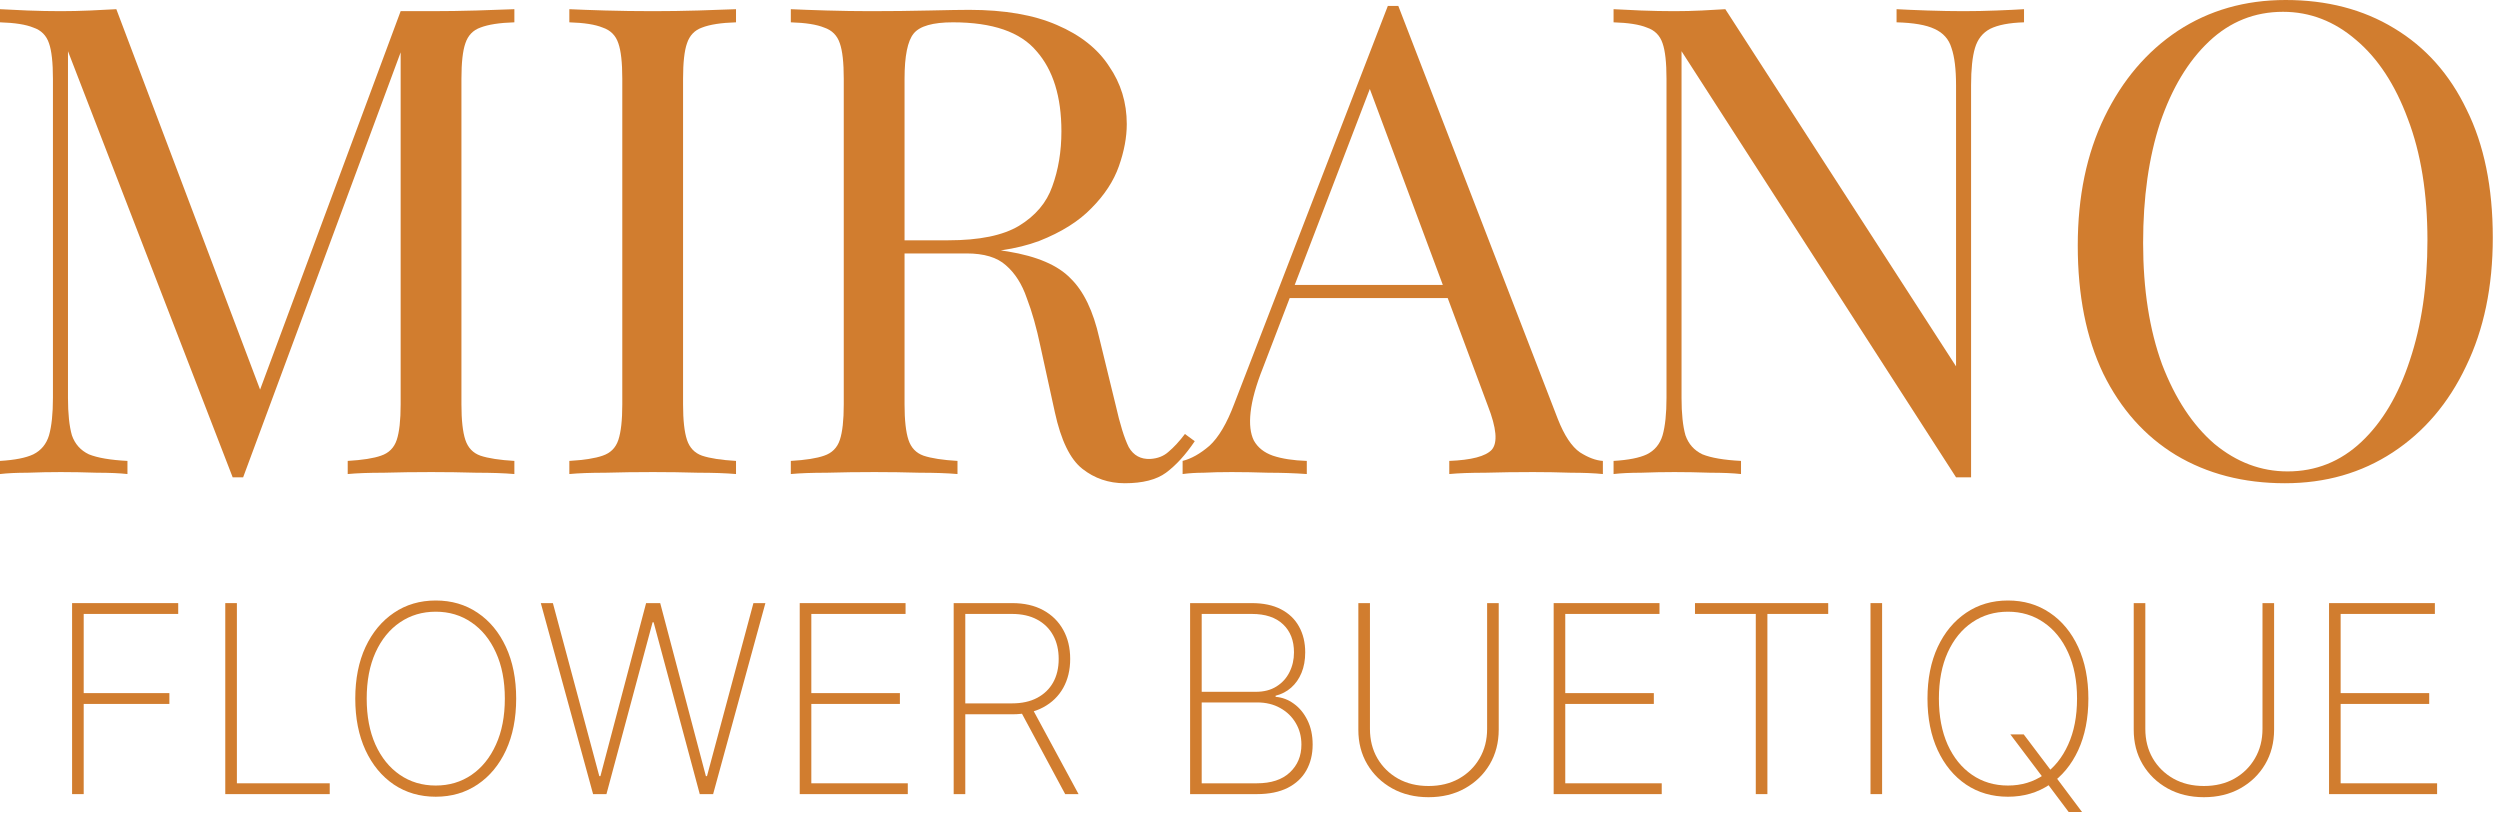
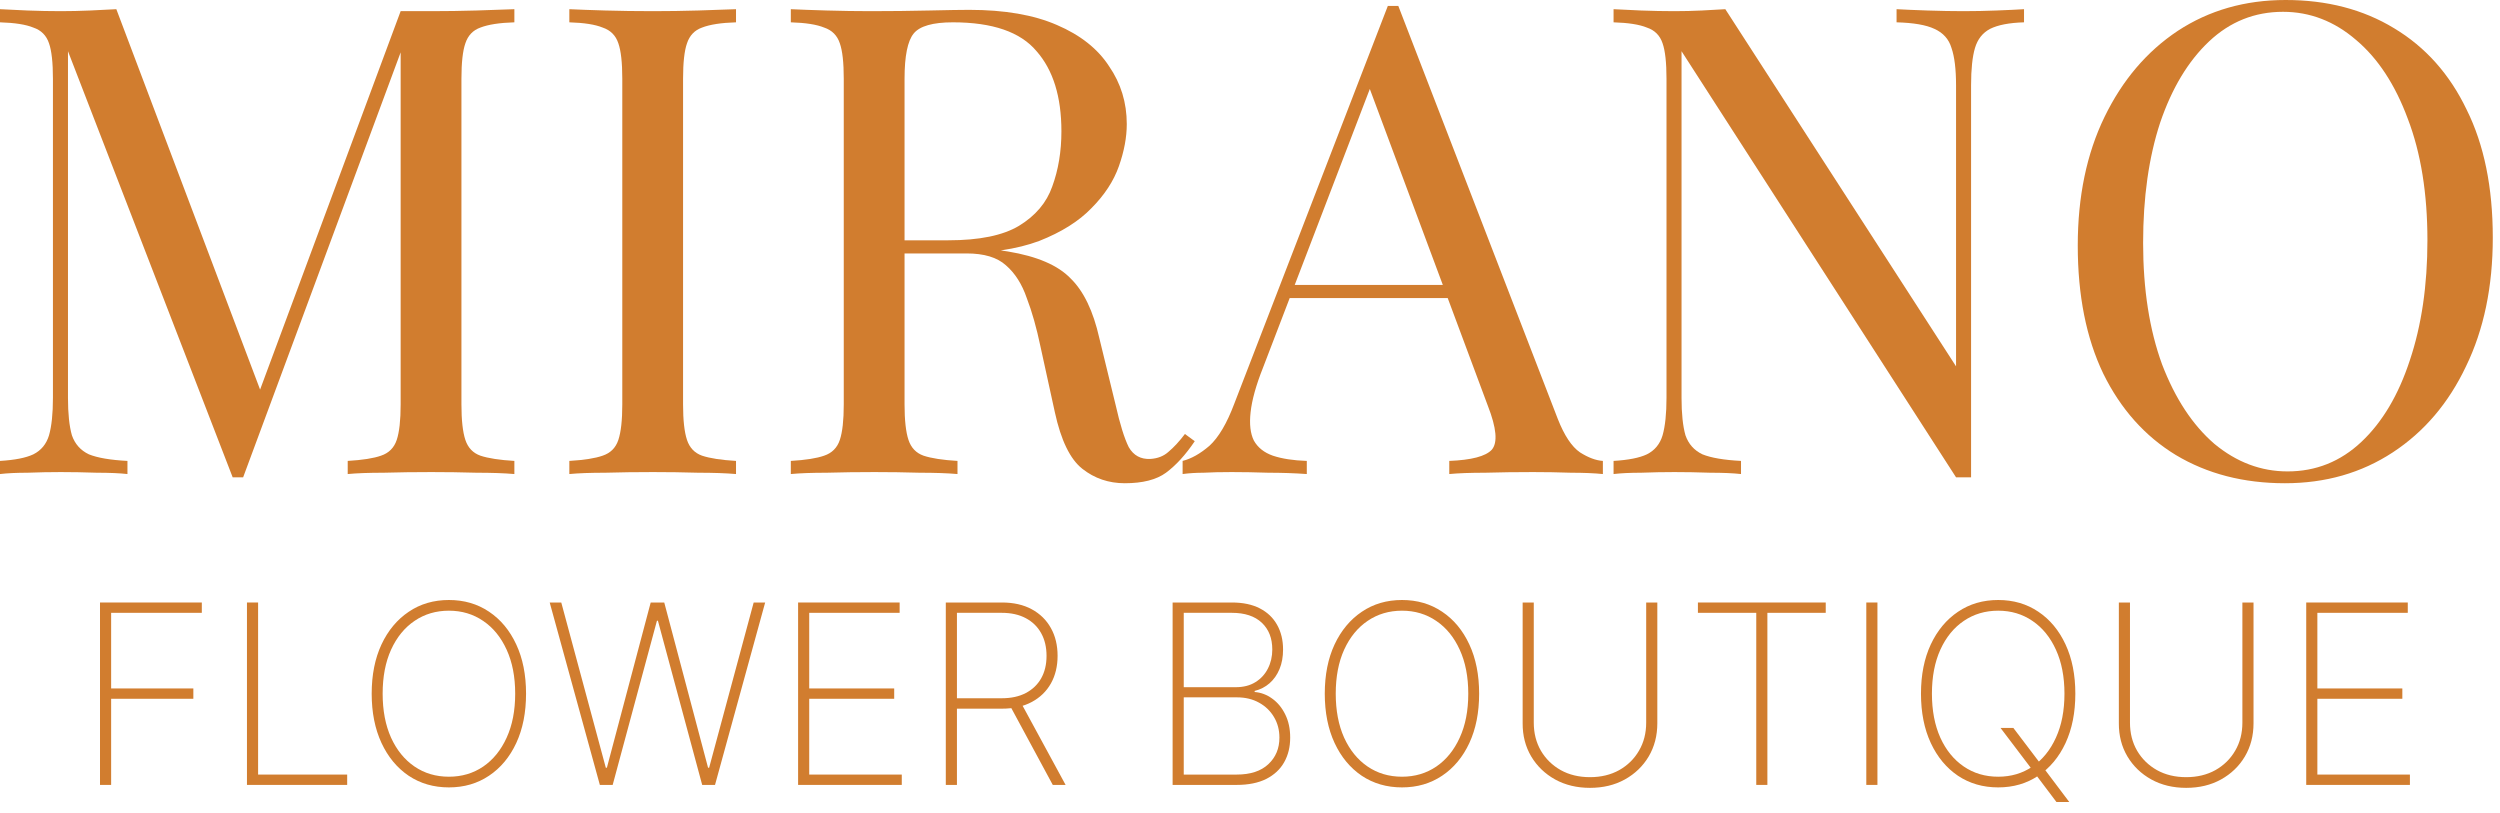
<svg xmlns="http://www.w3.org/2000/svg" width="200" height="65" viewBox="0 0 200 65" fill="none">
-   <path d="M186.323 63.529V48.249H194.79V49.115H187.251V55.449H194.337V56.315H187.251V62.664H194.968V63.529H186.323Z" fill="#D17D2F" />
-   <path d="M180.999 48.249H181.928V58.366C181.928 59.406 181.688 60.334 181.207 61.149C180.727 61.96 180.064 62.602 179.217 63.074C178.375 63.542 177.407 63.776 176.313 63.776C175.223 63.776 174.255 63.542 173.409 63.074C172.562 62.602 171.896 61.958 171.411 61.142C170.931 60.326 170.693 59.401 170.698 58.366V48.249H171.626V58.314C171.626 59.194 171.824 59.978 172.22 60.664C172.621 61.351 173.174 61.893 173.877 62.291C174.58 62.684 175.392 62.88 176.313 62.88C177.234 62.88 178.046 62.684 178.749 62.291C179.452 61.893 180.002 61.351 180.398 60.664C180.799 59.978 180.999 59.194 180.999 58.314V48.249Z" fill="#D17D2F" />
-   <path d="M160.831 58.754H161.9L164.114 61.687L164.322 61.97L166.565 64.962H165.495L163.653 62.507L163.46 62.239L160.831 58.754ZM167.07 55.889C167.07 57.466 166.797 58.844 166.253 60.023C165.708 61.197 164.95 62.109 163.98 62.761C163.014 63.412 161.9 63.738 160.638 63.738C159.37 63.738 158.251 63.412 157.281 62.761C156.315 62.104 155.56 61.189 155.015 60.015C154.471 58.836 154.198 57.461 154.198 55.889C154.198 54.312 154.471 52.937 155.015 51.763C155.565 50.59 156.322 49.677 157.288 49.025C158.253 48.369 159.37 48.04 160.638 48.04C161.9 48.04 163.014 48.366 163.98 49.018C164.95 49.669 165.708 50.584 166.253 51.763C166.797 52.937 167.07 54.312 167.07 55.889ZM166.163 55.889C166.163 54.472 165.926 53.243 165.45 52.204C164.98 51.164 164.329 50.361 163.497 49.794C162.665 49.222 161.712 48.936 160.638 48.936C159.563 48.936 158.61 49.219 157.778 49.786C156.946 50.348 156.293 51.152 155.817 52.196C155.347 53.236 155.112 54.467 155.112 55.889C155.112 57.297 155.345 58.523 155.81 59.568C156.28 60.607 156.931 61.413 157.763 61.985C158.595 62.557 159.553 62.843 160.638 62.843C161.712 62.843 162.665 62.559 163.497 61.992C164.329 61.42 164.98 60.615 165.45 59.575C165.926 58.535 166.163 57.307 166.163 55.889Z" fill="#D17D2F" />
-   <path d="M150.568 48.249V63.529H149.64V48.249H150.568Z" fill="#D17D2F" />
-   <path d="M135.599 49.115V48.249H146.257V49.115H141.392V63.529H140.463V49.115H135.599Z" fill="#D17D2F" />
-   <path d="M124.293 63.529V48.249H132.76V49.115H125.221V55.449H132.307V56.315H125.221V62.664H132.938V63.529H124.293Z" fill="#D17D2F" />
-   <path d="M118.969 48.249H119.898V58.366C119.898 59.406 119.657 60.334 119.177 61.149C118.697 61.96 118.033 62.602 117.187 63.074C116.345 63.542 115.377 63.776 114.283 63.776C113.193 63.776 112.225 63.542 111.379 63.074C110.532 62.602 109.866 61.958 109.381 61.142C108.9 60.326 108.663 59.401 108.668 58.366V48.249H109.596V58.314C109.596 59.194 109.794 59.978 110.19 60.664C110.591 61.351 111.143 61.893 111.847 62.291C112.55 62.684 113.362 62.88 114.283 62.88C115.204 62.88 116.016 62.684 116.719 62.291C117.422 61.893 117.972 61.351 118.368 60.664C118.769 59.978 118.969 59.194 118.969 58.314V48.249Z" fill="#D17D2F" />
-   <path d="M95.208 63.529V48.249H100.147C101.068 48.249 101.845 48.413 102.479 48.742C103.113 49.07 103.593 49.53 103.92 50.122C104.252 50.714 104.417 51.403 104.417 52.189C104.417 52.805 104.318 53.352 104.12 53.83C103.922 54.307 103.645 54.703 103.288 55.016C102.937 55.325 102.523 55.539 102.048 55.658V55.748C102.573 55.787 103.061 55.971 103.511 56.3C103.962 56.623 104.323 57.063 104.596 57.62C104.873 58.177 105.012 58.826 105.012 59.568C105.012 60.348 104.843 61.037 104.507 61.634C104.175 62.226 103.677 62.691 103.014 63.029C102.35 63.363 101.528 63.529 100.548 63.529H95.208ZM96.136 62.664H100.548C101.692 62.664 102.57 62.375 103.184 61.798C103.803 61.221 104.113 60.478 104.113 59.568C104.113 58.926 103.962 58.351 103.66 57.844C103.363 57.337 102.949 56.936 102.419 56.643C101.89 56.344 101.276 56.195 100.578 56.195H96.136V62.664ZM96.136 55.345H100.466C101.115 55.345 101.664 55.203 102.115 54.919C102.57 54.636 102.917 54.255 103.155 53.778C103.397 53.3 103.519 52.771 103.519 52.189C103.519 51.243 103.227 50.495 102.642 49.943C102.058 49.391 101.226 49.115 100.147 49.115H96.136V55.345Z" fill="#D17D2F" />
-   <path d="M76.294 63.529V48.249H80.981C81.942 48.249 82.768 48.438 83.462 48.816C84.155 49.194 84.687 49.719 85.058 50.391C85.43 51.057 85.615 51.833 85.615 52.718C85.615 53.594 85.43 54.365 85.058 55.031C84.687 55.693 84.155 56.21 83.462 56.583C82.773 56.956 81.949 57.143 80.988 57.143H76.792V56.27H80.966C81.748 56.27 82.417 56.123 82.971 55.83C83.526 55.536 83.952 55.126 84.249 54.599C84.546 54.066 84.695 53.44 84.695 52.718C84.695 51.992 84.546 51.36 84.249 50.823C83.952 50.281 83.523 49.861 82.964 49.562C82.409 49.264 81.741 49.115 80.959 49.115H77.223V63.529H76.294ZM82.541 56.605L86.284 63.529H85.214L81.493 56.605H82.541Z" fill="#D17D2F" />
-   <path d="M63.978 63.529V48.249H72.445V49.115H64.906V55.449H71.992V56.315H64.906V62.664H72.623V63.529H63.978Z" fill="#D17D2F" />
-   <path d="M47.447 63.529L43.265 48.249H44.231L47.944 62.089H48.034L51.688 48.249H52.817L56.471 62.089H56.56L60.274 48.249H61.232L57.05 63.529H55.981L52.289 49.779H52.208L48.516 63.529H47.447Z" fill="#D17D2F" />
-   <path d="M41.294 55.889C41.294 57.466 41.021 58.844 40.477 60.023C39.932 61.197 39.174 62.109 38.204 62.761C37.238 63.412 36.124 63.738 34.861 63.738C33.594 63.738 32.475 63.412 31.504 62.761C30.539 62.104 29.784 61.189 29.239 60.015C28.695 58.836 28.422 57.461 28.422 55.889C28.422 54.312 28.695 52.937 29.239 51.763C29.789 50.59 30.546 49.677 31.512 49.025C32.477 48.369 33.594 48.04 34.861 48.04C36.124 48.04 37.238 48.366 38.204 49.018C39.174 49.669 39.932 50.584 40.477 51.763C41.021 52.937 41.294 54.312 41.294 55.889ZM40.387 55.889C40.387 54.472 40.15 53.243 39.674 52.204C39.204 51.164 38.553 50.361 37.721 49.794C36.889 49.222 35.936 48.936 34.861 48.936C33.787 48.936 32.834 49.219 32.002 49.786C31.17 50.348 30.517 51.152 30.041 52.196C29.571 53.236 29.336 54.467 29.336 55.889C29.336 57.297 29.568 58.523 30.034 59.568C30.504 60.607 31.155 61.413 31.987 61.985C32.819 62.557 33.777 62.843 34.861 62.843C35.936 62.843 36.889 62.559 37.721 61.992C38.553 61.42 39.204 60.615 39.674 59.575C40.15 58.535 40.387 57.307 40.387 55.889Z" fill="#D17D2F" />
-   <path d="M18.022 63.529V48.249H18.951V62.664H26.378V63.529H18.022Z" fill="#D17D2F" />
-   <path d="M5.767 63.529V48.249H14.257V49.115H6.696V55.449H13.551V56.315H6.696V63.529H5.767Z" fill="#D17D2F" />
-   <path d="M182.848 0C186.16 0 189.053 0.753 191.528 2.259C194.038 3.764 195.972 5.935 197.332 8.772C198.726 11.573 199.423 14.987 199.423 19.014C199.423 22.936 198.709 26.368 197.28 29.309C195.885 32.251 193.933 34.544 191.423 36.19C188.914 37.836 186.038 38.659 182.796 38.659C179.484 38.659 176.574 37.906 174.064 36.4C171.589 34.894 169.654 32.723 168.26 29.887C166.9 27.05 166.221 23.636 166.221 19.644C166.221 15.723 166.935 12.291 168.364 9.35C169.794 6.408 171.746 4.114 174.221 2.469C176.731 0.823 179.606 0 182.848 0ZM182.639 0.945C180.373 0.945 178.404 1.733 176.731 3.309C175.057 4.885 173.75 7.056 172.809 9.822C171.903 12.589 171.449 15.793 171.449 19.434C171.449 23.146 171.955 26.385 172.966 29.151C174.012 31.883 175.406 34.001 177.149 35.507C178.927 36.978 180.879 37.713 183.005 37.713C185.271 37.713 187.24 36.925 188.914 35.349C190.587 33.774 191.876 31.603 192.783 28.836C193.724 26.035 194.195 22.831 194.195 19.224C194.195 15.477 193.672 12.238 192.626 9.507C191.615 6.776 190.238 4.675 188.495 3.204C186.752 1.698 184.8 0.945 182.639 0.945Z" fill="#D17D2F" />
+   <path d="M182.848 0C186.16 0 189.053 0.753 191.528 2.259C194.038 3.764 195.972 5.935 197.332 8.772C198.726 11.573 199.423 14.987 199.423 19.014C199.423 22.936 198.709 26.368 197.279 29.309C195.885 32.251 193.933 34.544 191.423 36.19C188.913 37.836 186.038 38.659 182.796 38.659C179.484 38.659 176.574 37.906 174.064 36.4C171.589 34.894 169.654 32.723 168.26 29.887C166.9 27.05 166.221 23.636 166.221 19.644C166.221 15.723 166.935 12.291 168.364 9.35C169.794 6.408 171.746 4.114 174.221 2.469C176.73 0.823 179.606 0 182.848 0ZM182.639 0.945C180.373 0.945 178.404 1.733 176.73 3.309C175.057 4.885 173.75 7.056 172.809 9.822C171.903 12.589 171.449 15.793 171.449 19.434C171.449 23.146 171.955 26.385 172.966 29.151C174.011 31.883 175.406 34.001 177.149 35.507C178.926 36.978 180.879 37.713 183.005 37.713C185.271 37.713 187.24 36.925 188.913 35.349C190.587 33.774 191.876 31.603 192.783 28.836C193.724 26.035 194.194 22.831 194.194 19.224C194.194 15.477 193.672 12.238 192.626 9.507C191.615 6.776 190.238 4.675 188.495 3.204C186.752 1.698 184.8 0.945 182.639 0.945Z" fill="#D17D2F" />
  <path d="M161.922 0.735V1.786C160.736 1.821 159.83 1.996 159.203 2.311C158.61 2.626 158.209 3.134 158 3.834C157.791 4.535 157.686 5.533 157.686 6.828V38.186C157.477 38.186 157.268 38.186 157.059 38.186C156.885 38.186 156.693 38.186 156.484 38.186L134.523 4.097V31.83C134.523 33.091 134.627 34.089 134.837 34.824C135.081 35.525 135.534 36.032 136.196 36.347C136.893 36.628 137.922 36.803 139.281 36.873V37.923C138.654 37.853 137.834 37.818 136.824 37.818C135.813 37.783 134.854 37.766 133.948 37.766C133.076 37.766 132.187 37.783 131.281 37.818C130.41 37.818 129.678 37.853 129.085 37.923V36.873C130.27 36.803 131.159 36.628 131.752 36.347C132.379 36.032 132.797 35.525 133.007 34.824C133.216 34.089 133.32 33.091 133.32 31.83V6.303C133.32 5.007 133.216 4.062 133.007 3.467C132.797 2.836 132.379 2.416 131.752 2.206C131.159 1.961 130.27 1.821 129.085 1.786V0.735C129.678 0.77 130.41 0.805 131.281 0.84C132.187 0.875 133.076 0.893 133.948 0.893C134.715 0.893 135.447 0.875 136.144 0.84C136.841 0.805 137.468 0.77 138.026 0.735L156.484 29.309V6.828C156.484 5.533 156.362 4.535 156.118 3.834C155.908 3.134 155.455 2.626 154.758 2.311C154.096 1.996 153.085 1.821 151.725 1.786V0.735C152.353 0.77 153.172 0.805 154.183 0.84C155.229 0.875 156.187 0.893 157.059 0.893C157.965 0.893 158.854 0.875 159.725 0.84C160.632 0.805 161.364 0.77 161.922 0.735Z" fill="#D17D2F" />
  <path d="M111.864 0.473L124.622 33.511C125.145 34.842 125.738 35.735 126.4 36.19C127.062 36.61 127.672 36.838 128.23 36.873V37.923C127.533 37.853 126.679 37.818 125.668 37.818C124.657 37.783 123.646 37.766 122.635 37.766C121.276 37.766 120.003 37.783 118.818 37.818C117.633 37.818 116.674 37.853 115.942 37.923V36.873C117.72 36.803 118.853 36.505 119.341 35.98C119.829 35.419 119.725 34.246 119.027 32.461L109.302 6.356L110.139 5.673L101.041 29.414C100.483 30.815 100.152 32.005 100.047 32.986C99.942 33.931 100.03 34.684 100.308 35.244C100.622 35.805 101.128 36.207 101.825 36.453C102.557 36.698 103.463 36.838 104.544 36.873V37.923C103.568 37.853 102.539 37.818 101.459 37.818C100.413 37.783 99.437 37.766 98.531 37.766C97.659 37.766 96.91 37.783 96.282 37.818C95.69 37.818 95.132 37.853 94.609 37.923V36.873C95.306 36.698 96.021 36.295 96.753 35.665C97.485 34.999 98.147 33.879 98.74 32.303L111.027 0.473C111.167 0.473 111.306 0.473 111.446 0.473C111.585 0.473 111.725 0.473 111.864 0.473ZM118.243 22.796V23.846H102.661L103.184 22.796H118.243Z" fill="#D17D2F" />
  <path d="M63.266 0.735C63.998 0.77 64.957 0.805 66.142 0.84C67.327 0.875 68.495 0.893 69.645 0.893C71.283 0.893 72.852 0.875 74.351 0.84C75.85 0.805 76.913 0.788 77.54 0.788C80.364 0.788 82.699 1.191 84.547 1.996C86.429 2.801 87.824 3.904 88.73 5.305C89.671 6.671 90.142 8.211 90.142 9.927C90.142 10.978 89.933 12.098 89.514 13.289C89.096 14.479 88.364 15.6 87.318 16.651C86.307 17.701 84.913 18.576 83.135 19.277C81.357 19.942 79.109 20.275 76.39 20.275H71.37V19.224H75.867C78.342 19.224 80.225 18.839 81.514 18.069C82.839 17.263 83.728 16.213 84.181 14.917C84.669 13.586 84.913 12.116 84.913 10.505C84.913 7.739 84.251 5.603 82.926 4.097C81.636 2.556 79.405 1.786 76.233 1.786C74.63 1.786 73.584 2.083 73.096 2.679C72.608 3.274 72.364 4.482 72.364 6.303V32.356C72.364 33.616 72.469 34.562 72.678 35.192C72.887 35.822 73.288 36.242 73.88 36.453C74.508 36.663 75.414 36.803 76.599 36.873V37.923C75.797 37.853 74.787 37.818 73.567 37.818C72.381 37.783 71.179 37.766 69.959 37.766C68.599 37.766 67.327 37.783 66.142 37.818C64.957 37.818 63.998 37.853 63.266 37.923V36.873C64.451 36.803 65.34 36.663 65.933 36.453C66.56 36.242 66.978 35.822 67.187 35.192C67.397 34.562 67.501 33.616 67.501 32.356V6.303C67.501 5.007 67.397 4.062 67.187 3.467C66.978 2.836 66.56 2.416 65.933 2.206C65.34 1.961 64.451 1.821 63.266 1.786V0.735ZM71.58 19.382C73.462 19.452 74.943 19.539 76.024 19.644C77.105 19.715 77.976 19.785 78.638 19.855C79.336 19.925 79.998 20.012 80.625 20.117C82.961 20.502 84.634 21.22 85.645 22.271C86.691 23.286 87.458 24.88 87.946 27.05L89.253 32.408C89.601 33.949 89.95 35.069 90.299 35.77C90.682 36.435 91.257 36.75 92.024 36.715C92.617 36.68 93.105 36.487 93.488 36.137C93.906 35.787 94.342 35.315 94.795 34.719L95.58 35.297C94.848 36.383 94.081 37.223 93.279 37.818C92.512 38.378 91.414 38.659 89.985 38.659C88.695 38.659 87.562 38.273 86.586 37.503C85.61 36.733 84.878 35.227 84.39 32.986L83.24 27.733C82.926 26.228 82.56 24.932 82.142 23.846C81.758 22.726 81.201 21.851 80.469 21.22C79.771 20.59 78.726 20.275 77.331 20.275H71.684L71.58 19.382Z" fill="#D17D2F" />
  <path d="M58.881 0.735V1.786C57.696 1.821 56.789 1.961 56.162 2.206C55.569 2.416 55.168 2.836 54.959 3.467C54.75 4.062 54.645 5.007 54.645 6.303V32.356C54.645 33.616 54.75 34.562 54.959 35.192C55.168 35.822 55.569 36.242 56.162 36.453C56.789 36.663 57.696 36.803 58.881 36.873V37.923C58.079 37.853 57.068 37.818 55.848 37.818C54.663 37.783 53.46 37.766 52.24 37.766C50.881 37.766 49.608 37.783 48.423 37.818C47.238 37.818 46.279 37.853 45.547 37.923V36.873C46.733 36.803 47.621 36.663 48.214 36.453C48.842 36.242 49.26 35.822 49.469 35.192C49.678 34.562 49.783 33.616 49.783 32.356V6.303C49.783 5.007 49.678 4.062 49.469 3.467C49.26 2.836 48.842 2.416 48.214 2.206C47.621 1.961 46.733 1.821 45.547 1.786V0.735C46.279 0.77 47.238 0.805 48.423 0.84C49.608 0.875 50.881 0.893 52.24 0.893C53.46 0.893 54.663 0.875 55.848 0.84C57.068 0.805 58.079 0.77 58.881 0.735Z" fill="#D17D2F" />
  <path d="M41.15 0.735V1.786C39.965 1.821 39.059 1.961 38.431 2.206C37.839 2.416 37.438 2.836 37.229 3.467C37.02 4.062 36.915 5.007 36.915 6.303V32.355C36.915 33.616 37.02 34.562 37.229 35.192C37.438 35.822 37.839 36.242 38.431 36.453C39.059 36.663 39.965 36.803 41.15 36.873V37.923C40.349 37.853 39.338 37.818 38.118 37.818C36.932 37.783 35.73 37.766 34.51 37.766C33.15 37.766 31.878 37.783 30.693 37.818C29.508 37.818 28.549 37.853 27.817 37.923V36.873C29.002 36.803 29.891 36.663 30.484 36.453C31.111 36.242 31.529 35.822 31.739 35.192C31.948 34.562 32.052 33.616 32.052 32.355V3.467L32.261 3.624L19.451 38.186H18.614L5.438 4.097V31.83C5.438 33.091 5.542 34.089 5.752 34.824C5.996 35.525 6.449 36.032 7.111 36.347C7.808 36.628 8.837 36.803 10.196 36.873V37.923C9.569 37.853 8.749 37.818 7.739 37.818C6.728 37.783 5.769 37.766 4.863 37.766C3.991 37.766 3.102 37.783 2.196 37.818C1.325 37.818 0.593 37.853 0 37.923V36.873C1.185 36.803 2.074 36.628 2.667 36.347C3.294 36.032 3.712 35.525 3.922 34.824C4.131 34.089 4.235 33.091 4.235 31.83V6.303C4.235 5.007 4.131 4.062 3.922 3.467C3.712 2.836 3.294 2.416 2.667 2.206C2.074 1.961 1.185 1.821 0 1.786V0.735C0.593 0.77 1.325 0.805 2.196 0.84C3.102 0.875 3.991 0.893 4.863 0.893C5.63 0.893 6.414 0.875 7.216 0.84C8.052 0.805 8.749 0.77 9.307 0.735L21.177 32.145L20.288 32.566L32.052 0.893C32.471 0.893 32.871 0.893 33.255 0.893C33.673 0.893 34.092 0.893 34.51 0.893C35.73 0.893 36.932 0.875 38.118 0.84C39.338 0.805 40.349 0.77 41.15 0.735Z" fill="#D17D2F" />
+   <path d="M184.498 62.793V48.2H192.622V49.026H185.389V55.076H192.187V55.902H185.389V61.966H192.793V62.793H184.498Z" fill="#D17D2F" />
+   <path d="M179.391 48.2H180.282V57.862C180.282 58.855 180.051 59.741 179.59 60.52C179.13 61.294 178.493 61.907 177.681 62.358C176.873 62.805 175.944 63.028 174.895 63.028C173.85 63.028 172.921 62.805 172.108 62.358C171.296 61.907 170.657 61.292 170.192 60.513C169.731 59.734 169.503 58.85 169.508 57.862V48.2H170.398V57.812C170.398 58.653 170.588 59.401 170.968 60.057C171.353 60.712 171.883 61.23 172.557 61.61C173.232 61.985 174.011 62.173 174.895 62.173C175.778 62.173 176.557 61.985 177.232 61.61C177.906 61.23 178.434 60.712 178.814 60.057C179.199 59.401 179.391 58.653 179.391 57.812V48.2Z" fill="#D17D2F" />
+   <path d="M160.041 58.233H161.067L163.191 61.033L163.39 61.304L165.542 64.161H164.516L162.749 61.817L162.564 61.56L160.041 58.233ZM166.027 55.496C166.027 57.002 165.765 58.318 165.243 59.444C164.72 60.565 163.993 61.437 163.062 62.059C162.136 62.681 161.067 62.992 159.856 62.992C158.64 62.992 157.566 62.681 156.635 62.059C155.709 61.432 154.984 60.558 154.462 59.437C153.939 58.311 153.678 56.997 153.678 55.496C153.678 53.99 153.939 52.677 154.462 51.556C154.989 50.435 155.716 49.563 156.642 48.941C157.568 48.313 158.64 48 159.856 48C161.067 48 162.136 48.311 163.062 48.934C163.993 49.556 164.72 50.43 165.243 51.556C165.765 52.677 166.027 53.99 166.027 55.496ZM165.157 55.496C165.157 54.142 164.929 52.969 164.473 51.976C164.022 50.983 163.397 50.216 162.599 49.675C161.801 49.128 160.887 48.855 159.856 48.855C158.825 48.855 157.911 49.126 157.112 49.667C156.314 50.204 155.687 50.971 155.231 51.969C154.78 52.962 154.554 54.138 154.554 55.496C154.554 56.841 154.778 58.012 155.224 59.009C155.675 60.002 156.3 60.772 157.098 61.318C157.896 61.864 158.815 62.137 159.856 62.137C160.887 62.137 161.801 61.867 162.599 61.325C163.397 60.779 164.022 60.009 164.473 59.016C164.929 58.023 165.157 56.85 165.157 55.496Z" fill="#D17D2F" />
+   <path d="M150.195 48.2V62.793H149.304V48.2H150.195Z" fill="#D17D2F" />
+   <path d="M135.833 49.026V48.2H146.059V49.026H141.391V62.793H140.501V49.026H135.833Z" fill="#D17D2F" />
+   <path d="M131.695 48.2H132.586V57.862C132.586 58.855 132.355 59.741 131.894 60.52C131.434 61.294 130.797 61.907 129.985 62.358C129.177 62.805 128.248 63.028 127.199 63.028C126.154 63.028 125.225 62.805 124.412 62.358C123.6 61.907 122.961 61.292 122.496 60.513C122.035 59.734 121.807 58.85 121.812 57.862V48.2H122.702V57.812C122.702 58.653 122.892 59.401 123.272 60.057C123.657 60.712 124.187 61.23 124.861 61.61C125.536 61.985 126.315 62.173 127.199 62.173C128.082 62.173 128.861 61.985 129.536 61.61C130.21 61.23 130.738 60.712 131.118 60.057C131.503 59.401 131.695 58.653 131.695 57.812V48.2Z" fill="#D17D2F" />
+   <path d="M118.331 55.496C118.331 57.002 118.07 58.318 117.547 59.444C117.025 60.565 116.298 61.437 115.367 62.059C114.44 62.681 113.371 62.992 112.16 62.992C110.944 62.992 109.87 62.681 108.939 62.059C108.013 61.432 107.288 60.558 106.766 59.437C106.243 58.311 105.982 56.997 105.982 55.496C105.982 53.99 106.243 52.677 106.766 51.556C107.293 50.435 108.02 49.563 108.946 48.941C109.873 48.313 110.944 48 112.16 48C113.371 48 114.44 48.311 115.367 48.934C116.298 49.556 117.025 50.43 117.547 51.556C118.07 52.677 118.331 53.99 118.331 55.496ZM117.462 55.496C117.462 54.142 117.234 52.969 116.777 51.976C116.326 50.983 115.702 50.216 114.903 49.675C114.105 49.128 113.191 48.855 112.16 48.855C111.129 48.855 110.215 49.126 109.417 49.667C108.619 50.204 107.992 50.971 107.535 51.969C107.084 52.962 106.859 54.138 106.859 55.496C106.859 56.841 107.082 58.012 107.528 59.009C107.98 60.002 108.604 60.772 109.402 61.318C110.2 61.864 111.12 62.137 112.16 62.137C113.191 62.137 114.105 61.867 114.903 61.325C115.702 60.779 116.326 60.009 116.777 59.016C117.234 58.023 117.462 56.85 117.462 55.496Z" fill="#D17D2F" />
+   <path d="M93.809 62.793V48.2H98.548C99.432 48.2 100.177 48.356 100.786 48.67C101.394 48.983 101.854 49.423 102.168 49.988C102.486 50.553 102.645 51.211 102.645 51.962C102.645 52.551 102.55 53.074 102.36 53.529C102.17 53.986 101.904 54.363 101.562 54.663C101.225 54.957 100.828 55.161 100.372 55.275V55.361C100.876 55.399 101.344 55.575 101.776 55.888C102.208 56.197 102.555 56.617 102.816 57.149C103.082 57.681 103.215 58.301 103.215 59.009C103.215 59.755 103.054 60.413 102.731 60.983C102.413 61.548 101.935 61.992 101.299 62.316C100.662 62.634 99.873 62.793 98.933 62.793H93.809ZM94.7 61.966H98.933C100.03 61.966 100.873 61.691 101.462 61.14C102.056 60.589 102.353 59.879 102.353 59.009C102.353 58.396 102.208 57.848 101.918 57.363C101.633 56.879 101.237 56.496 100.729 56.216C100.22 55.931 99.631 55.788 98.961 55.788H94.7V61.966ZM94.7 54.976H98.854C99.477 54.976 100.004 54.841 100.436 54.57C100.873 54.299 101.206 53.936 101.434 53.48C101.667 53.024 101.783 52.518 101.783 51.962C101.783 51.059 101.503 50.344 100.942 49.817C100.382 49.29 99.584 49.026 98.548 49.026H94.7V54.976Z" fill="#D17D2F" />
+   <path d="M75.664 62.793V48.2H80.16C81.082 48.2 81.875 48.38 82.54 48.741C83.205 49.102 83.716 49.603 84.072 50.245C84.428 50.881 84.607 51.622 84.607 52.468C84.607 53.304 84.428 54.04 84.072 54.677C83.716 55.309 83.205 55.803 82.54 56.159C81.88 56.515 81.089 56.693 80.167 56.693H76.141V55.86H80.146C80.897 55.86 81.538 55.719 82.07 55.439C82.602 55.159 83.01 54.767 83.295 54.264C83.581 53.755 83.723 53.157 83.723 52.468C83.723 51.774 83.581 51.171 83.295 50.658C83.01 50.14 82.6 49.739 82.063 49.454C81.531 49.169 80.889 49.026 80.139 49.026H76.555V62.793H75.664ZM81.656 56.18L85.248 62.793H84.222L80.652 56.18H81.656Z" fill="#D17D2F" />
+   <path d="M63.848 62.793V48.2H71.971V49.026H64.738V55.076H71.536V55.902H64.738V61.966H72.142V62.793H63.848Z" fill="#D17D2F" />
+   <path d="M47.988 62.793L43.976 48.2H44.902L48.465 61.418H48.551L52.056 48.2H53.14L56.645 61.418H56.731L60.294 48.2H61.213L57.201 62.793H56.175L52.634 49.66H52.555L49.014 62.793H47.988Z" fill="#D17D2F" />
+   <path d="M42.084 55.496C42.084 57.002 41.823 58.318 41.3 59.444C40.778 60.565 40.051 61.437 39.12 62.059C38.193 62.681 37.125 62.992 35.913 62.992C34.697 62.992 33.623 62.681 32.692 62.059C31.766 61.432 31.042 60.558 30.519 59.437C29.997 58.311 29.735 56.997 29.735 55.496C29.735 53.99 29.997 52.677 30.519 51.556C31.046 50.435 31.773 49.563 32.7 48.941C33.626 48.313 34.697 48 35.913 48C37.125 48 38.193 48.311 39.12 48.934C40.051 49.556 40.778 50.43 41.3 51.556C41.823 52.677 42.084 53.99 42.084 55.496ZM41.215 55.496C41.215 54.142 40.987 52.969 40.531 51.976C40.079 50.983 39.455 50.216 38.657 49.675C37.858 49.128 36.944 48.855 35.913 48.855C34.882 48.855 33.968 49.126 33.17 49.667C32.372 50.204 31.745 50.971 31.289 51.969C30.837 52.962 30.612 54.138 30.612 55.496C30.612 56.841 30.835 58.012 31.282 59.009C31.733 60.002 32.358 60.772 33.156 61.318C33.954 61.864 34.873 62.137 35.913 62.137C36.944 62.137 37.858 61.867 38.657 61.325C39.455 60.779 40.079 60.009 40.531 59.016C40.987 58.023 41.215 56.85 41.215 55.496Z" fill="#D17D2F" />
+   <path d="M19.757 62.793V48.2H20.648V61.966H27.774V62.793H19.757Z" fill="#D17D2F" />
+   <path d="M8 62.793V48.2H16.145V49.026H8.891V55.076H15.468V55.902H8.891V62.793H8Z" fill="#D17D2F" />
</svg>
